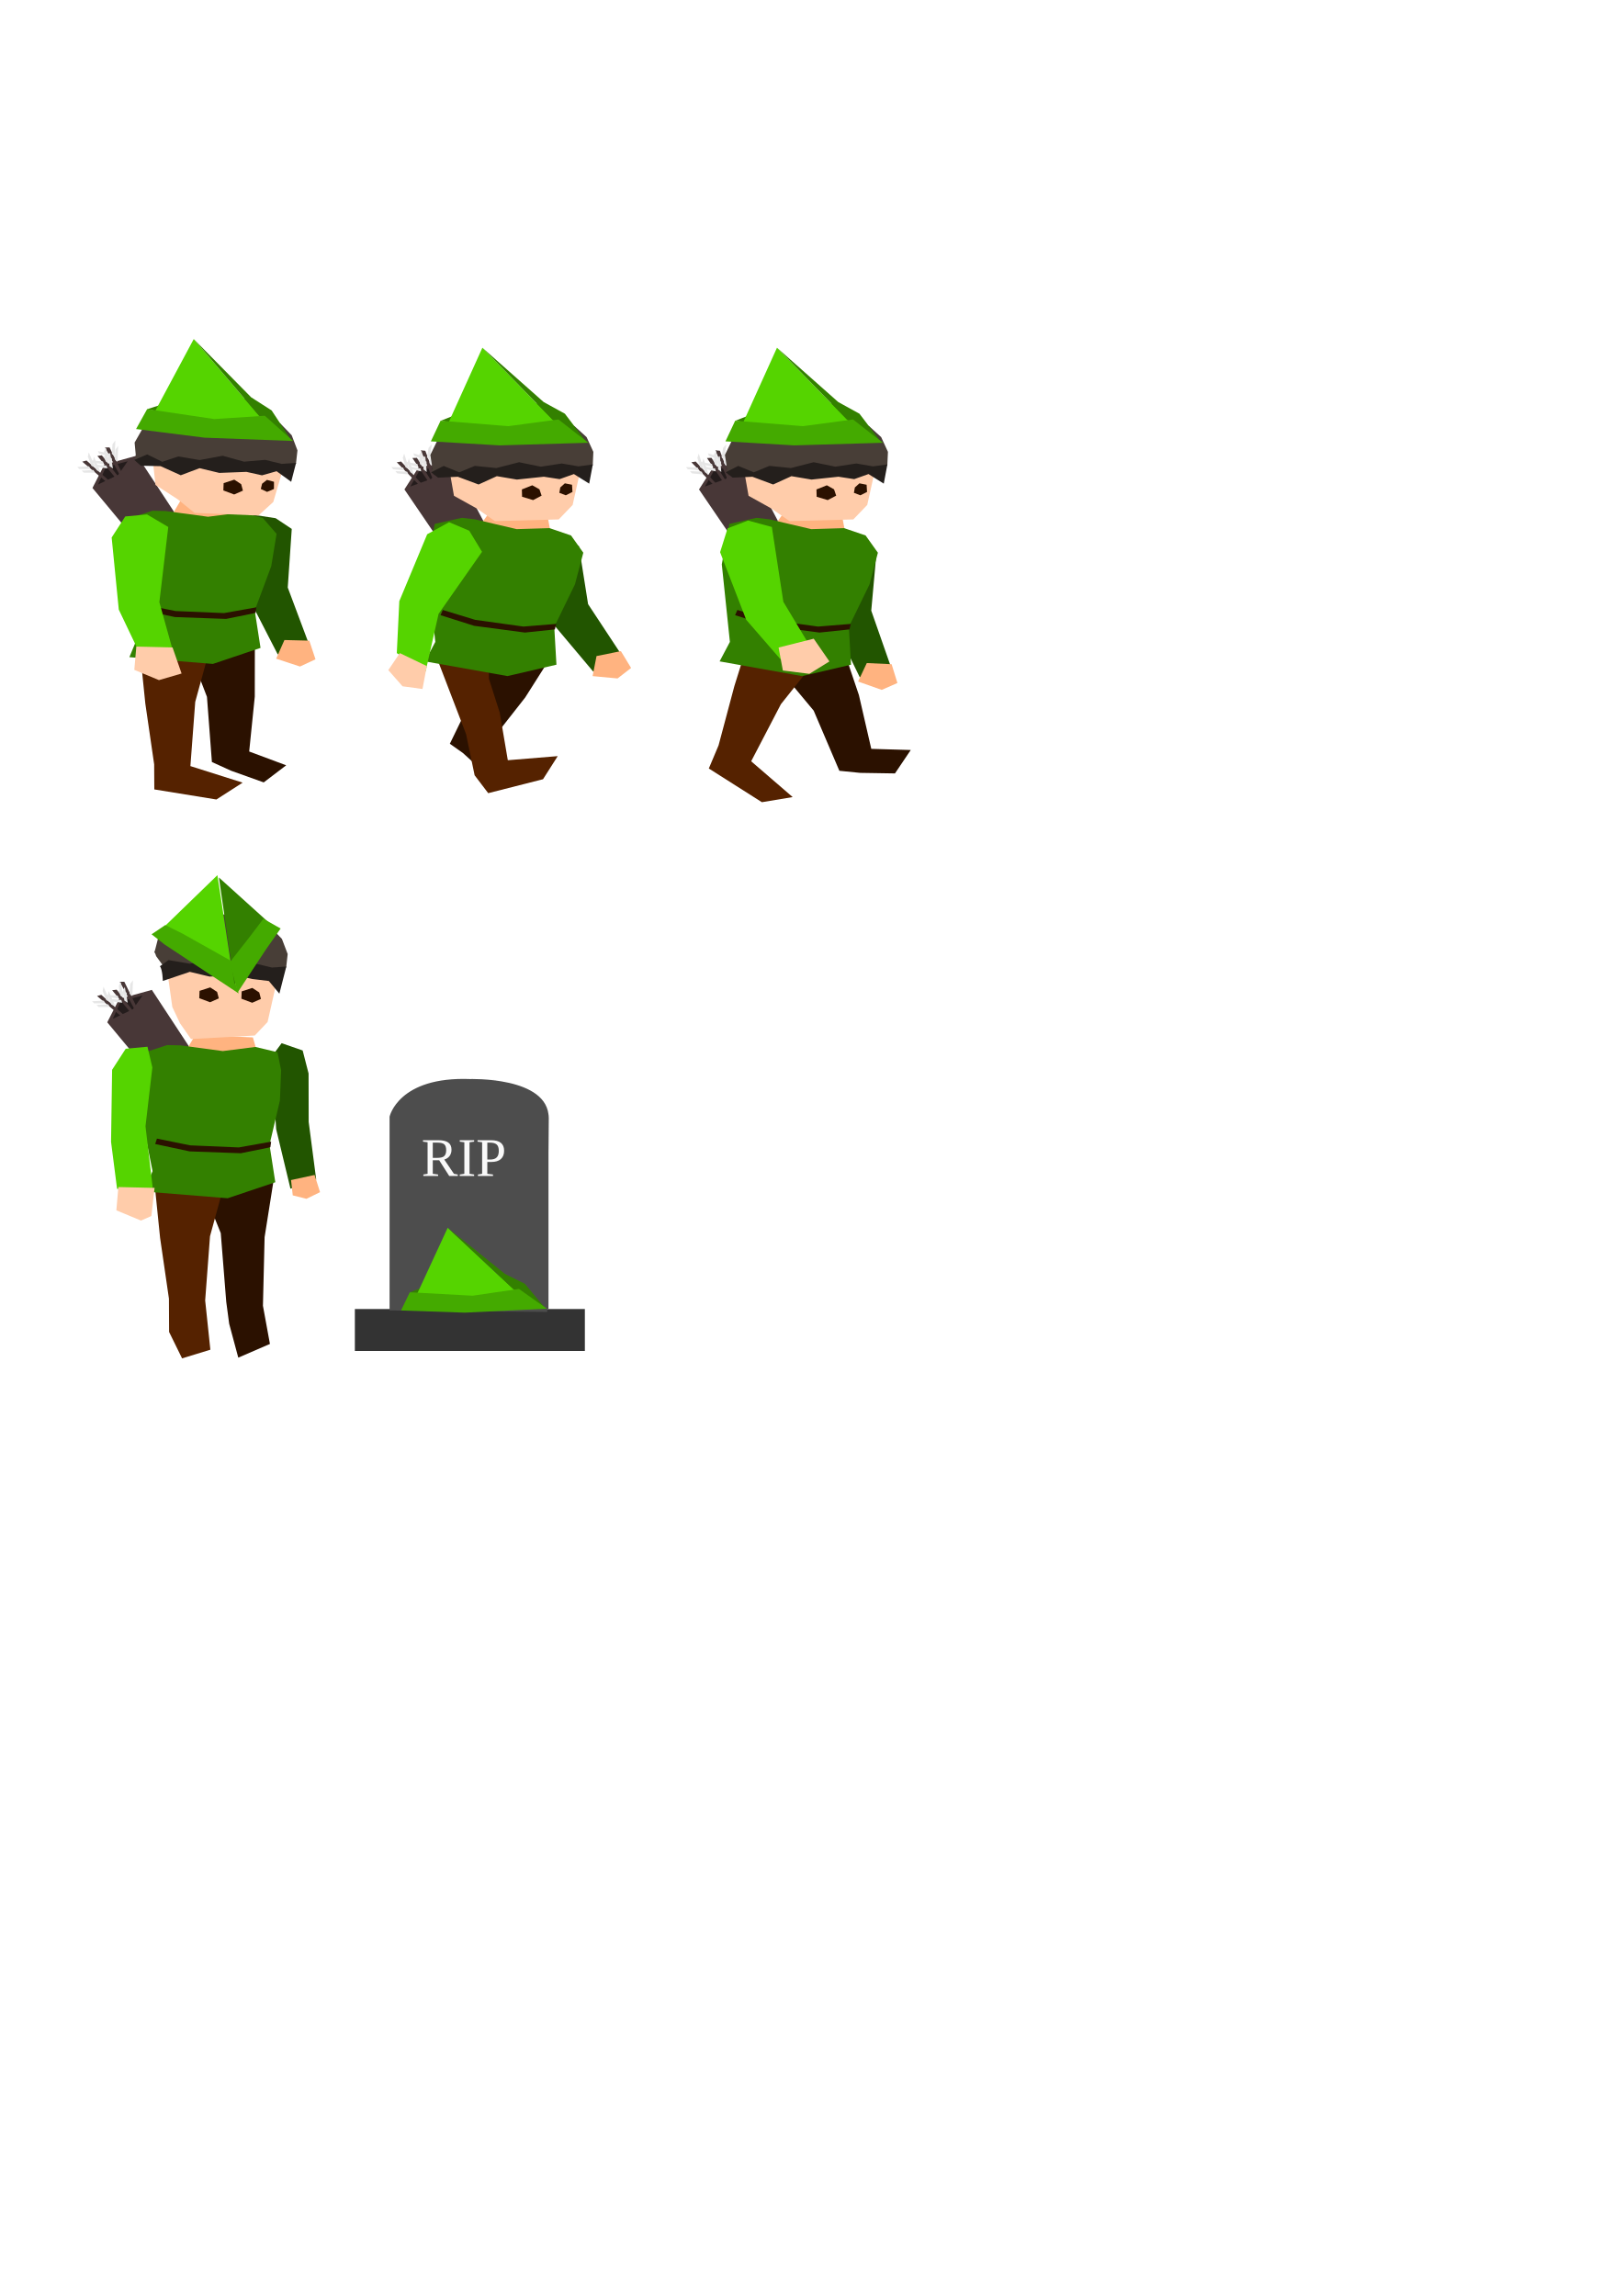
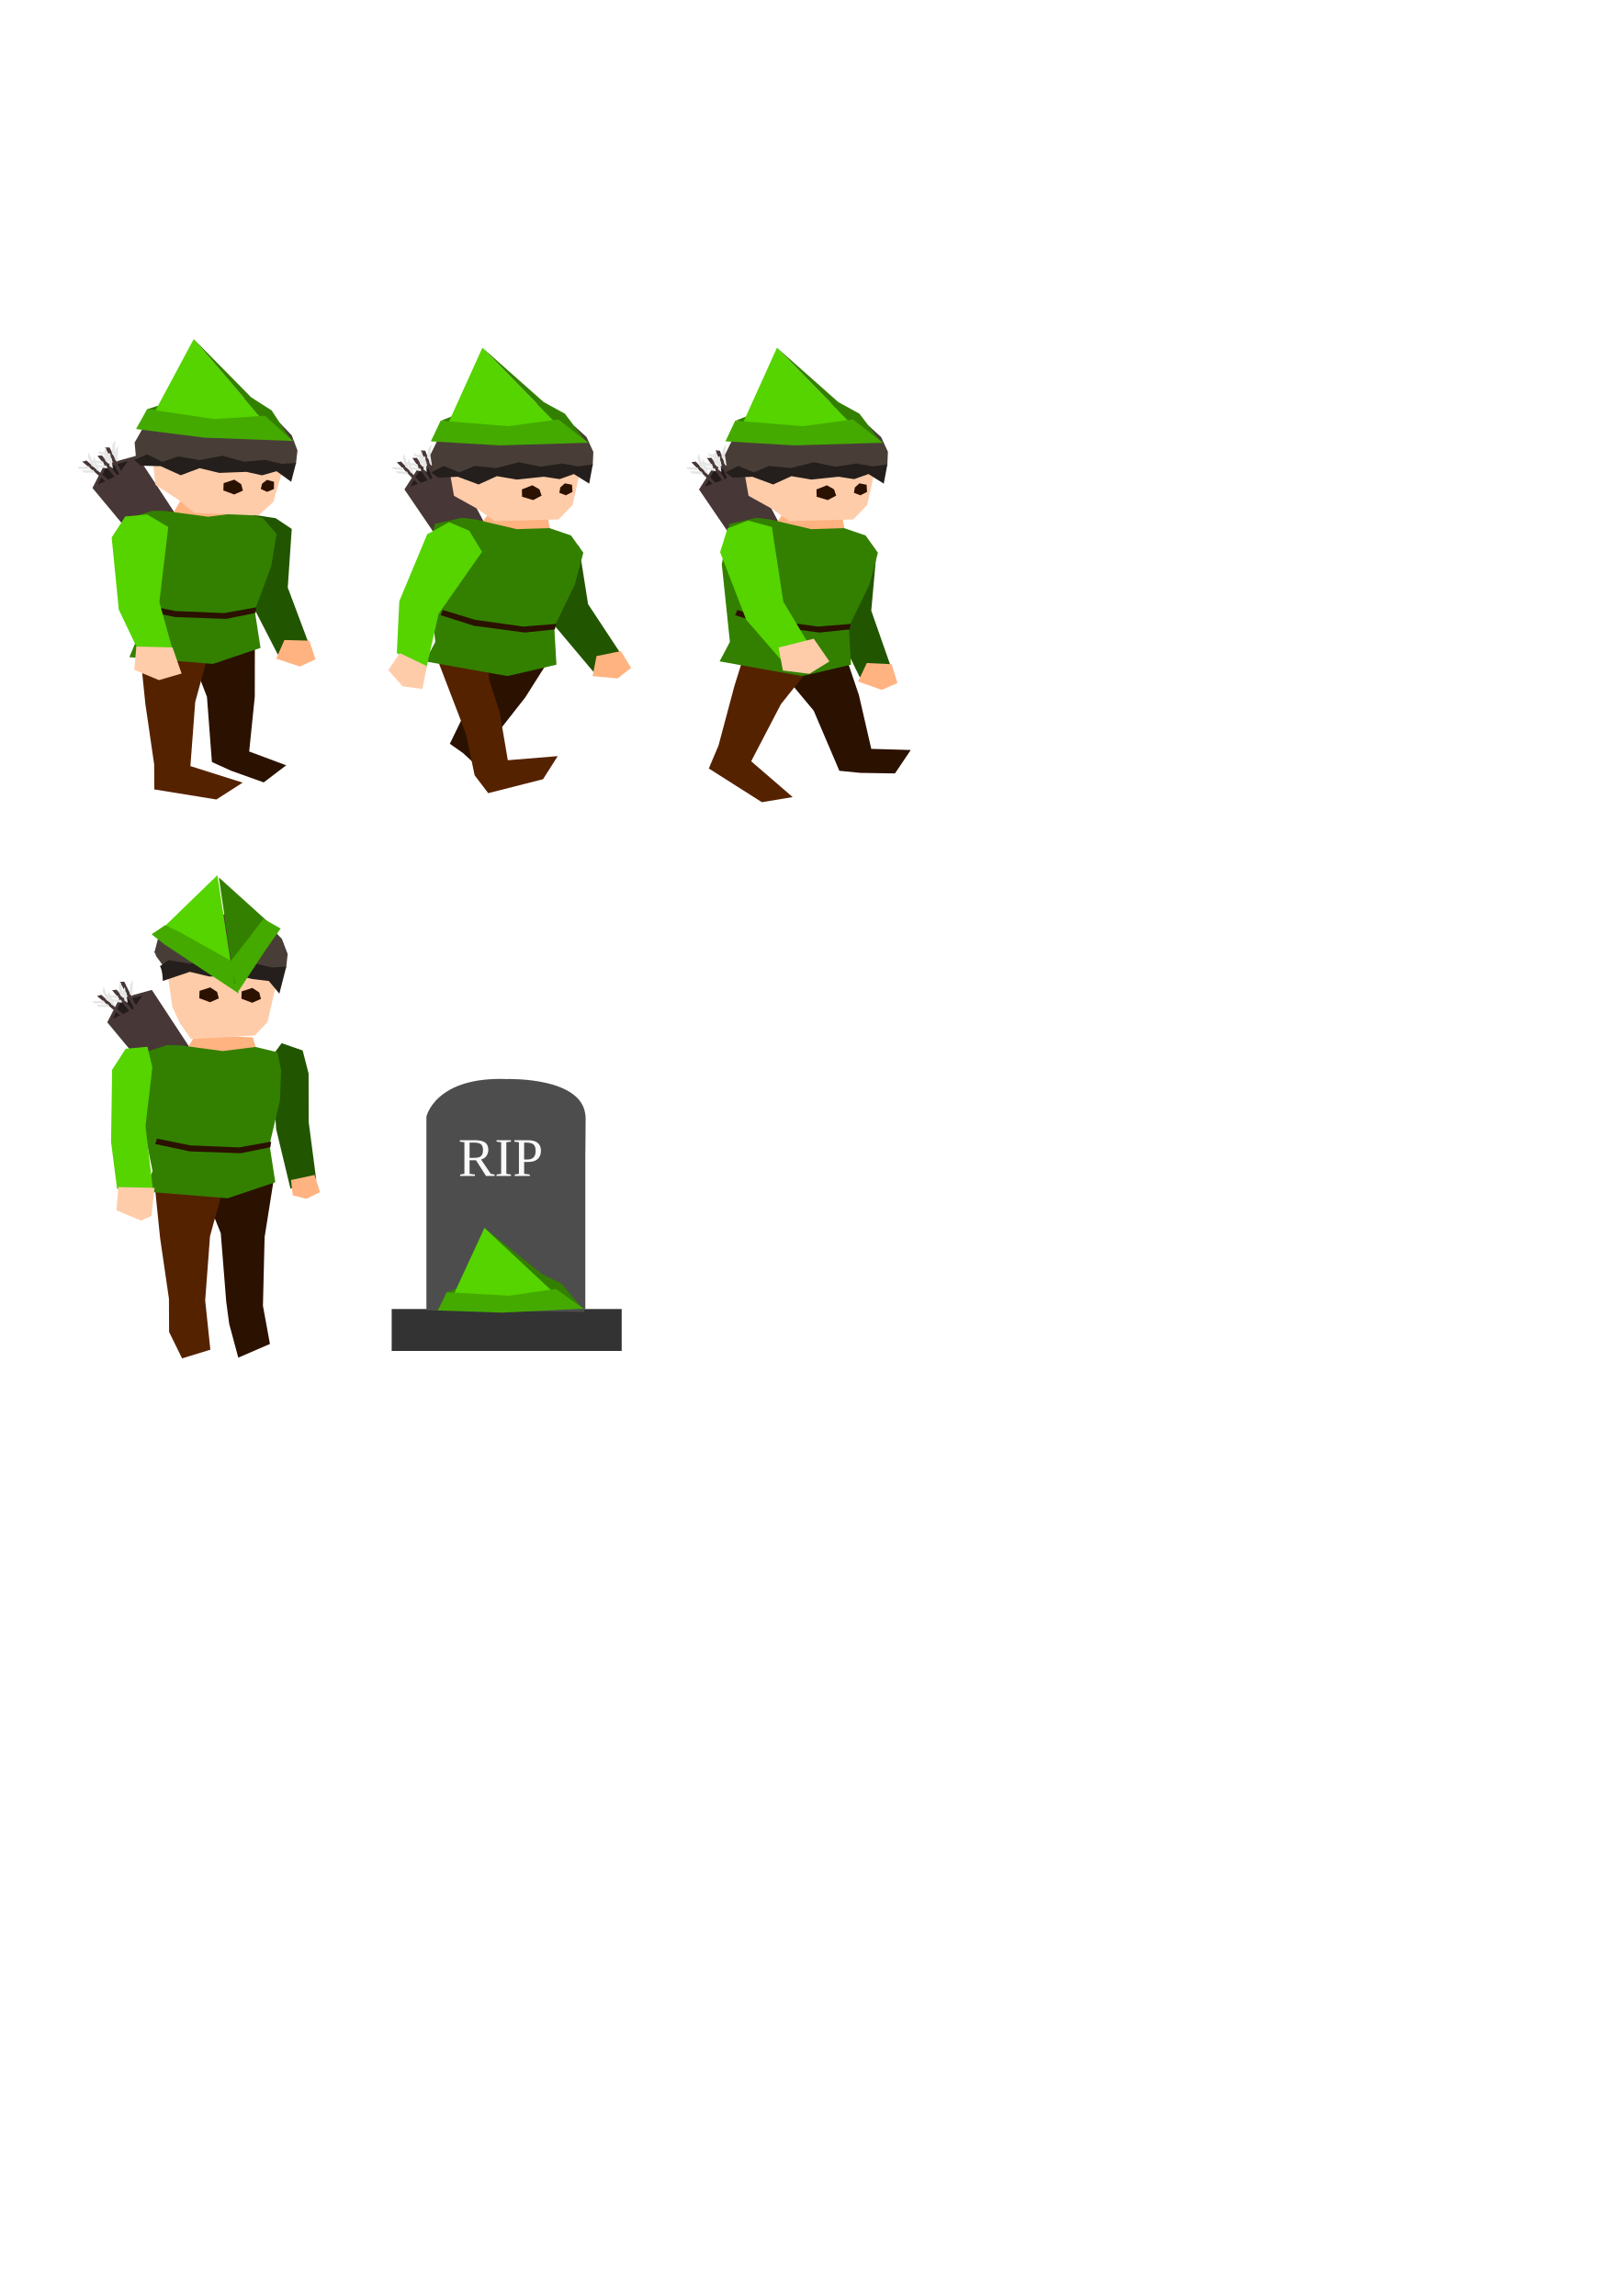
<svg xmlns="http://www.w3.org/2000/svg" width="210mm" height="297mm" viewBox="0 0 210 297" version="1.1" id="svg1">
  <defs id="defs1">
    <rect x="246.899" y="118.929" width="18.778" height="47.293" id="rect21" />
  </defs>
  <g id="layer5" transform="matrix(0.9848077,-0.132193,0.1736482,0.7497037,24.42677,36.00826)" style="fill:#ffe6d5">
    <g id="layer12" transform="rotate(10,75.85086,-134.032)" style="fill:#ffe6d5">
      <path style="fill:#483737;stroke-width:0.265" d="m 11.959,46.752 1.546,-3.972 4.221,-1.537 15.304,30.597 -1.01,1.764 -3.211,-0.227" id="path8" />
      <path style="fill:#241c1c;stroke-width:0.265" d="m 13.706,43.174 -1.026,2.988 2.616,-1.65 1.214,-2.295" id="path9" />
    </g>
    <g id="layer6" transform="rotate(-10,79.30337,257.4015)">
      <path style="fill:#483737;stroke-width:0.265" d="m 22.292,14.695 2.277,5.595 0.293,-0.26 -1.984,-5.335" id="path10" />
      <path style="fill:#e6e6e6;stroke-width:0.221" d="m 23.262,14.142 -0.091,1.626 0.364,0.455 0.091,-2.732" id="path11" />
      <path style="fill:#e6e6e6;stroke-width:0.221" d="m 23.635,15.066 -0.091,1.626 0.364,0.455 0.091,-2.732" id="path11-5" />
      <path style="fill:#e6e6e6;stroke-width:0.224" d="m 22.845,15.733 0.033,0.49 -1.366,-0.49 -0.13,-0.42" id="path12" />
      <path style="fill:#e6e6e6;stroke-width:0.224" d="m 23.171,16.516 0.033,0.49 -1.366,-0.49 -0.13,-0.42" id="path12-1" />
    </g>
    <g id="layer6-2" transform="rotate(10,101.6082,11.78154)">
      <path style="fill:#483737;stroke-width:0.265" d="m -11.345,46.556 2.277,5.595 0.293,-0.26 -1.984,-5.335" id="path10-3" />
      <path style="fill:#e6e6e6;stroke-width:0.221" d="m -10.376,46.003 -0.091,1.626 0.364,0.455 0.091,-2.732" id="path11-2" />
      <path style="fill:#e6e6e6;stroke-width:0.221" d="m -10.002,46.927 -0.091,1.626 0.364,0.455 0.091,-2.732" id="path11-5-2" />
      <path style="fill:#e6e6e6;stroke-width:0.224" d="m -10.792,47.595 0.033,0.49 -1.366,-0.49 -0.13,-0.42" id="path12-16" />
      <path style="fill:#e6e6e6;stroke-width:0.224" d="m -10.466,48.378 0.033,0.49 -1.366,-0.49 -0.13,-0.42" id="path12-1-8" />
    </g>
    <g id="layer6-2-1" transform="translate(-9.488648,-5.120623)">
      <path style="fill:#483737;stroke-width:0.265" d="m -7.403,32.781 2.277,5.595 0.293,-0.26 -1.984,-5.335" id="path10-3-8" />
      <path style="fill:#e6e6e6;stroke-width:0.221" d="m -6.434,32.228 -0.091,1.626 0.364,0.455 0.091,-2.732" id="path11-2-9" />
      <path style="fill:#e6e6e6;stroke-width:0.221" d="m -6.06,33.152 -0.091,1.626 0.364,0.455 0.091,-2.732" id="path11-5-2-2" />
      <path style="fill:#e6e6e6;stroke-width:0.224" d="m -6.85,33.819 0.033,0.49 -1.366,-0.49 -0.13,-0.42" id="path12-16-7" />
      <path style="fill:#e6e6e6;stroke-width:0.224" d="m -6.524,34.603 0.033,0.49 -1.366,-0.49 -0.13,-0.42" id="path12-1-8-9" />
    </g>
  </g>
  <g id="layer3" style="fill:#ffe6d5" transform="matrix(1,0,0,0.694527,0,35.2284)">
    <path style="fill:#2b1100;fill-opacity:1;stroke-width:0.34" d="m 22.959,64.793 3.807,14.268 0.64,12.141 2.461,1.613 4.24,2.184 2.908,-3.185 -4.787,-2.569 0.724,-10.229 0.01,-9.441" id="path28-9" />
    <path style="fill:#552200;fill-opacity:1;stroke-width:0.331" d="m 17.975,68.728 0.819,11.574 1.144,11.331 0.02,4.673 8.029,1.875 3.394,-3.137 -6.756,-3.081 0.625,-11.957 2.046,-10.758" id="path28" />
  </g>
  <g id="layer2" style="fill:#ffe6d5" transform="matrix(0.8700676,0,0,0.6101916,13.75449,40.00578)">
    <path style="fill:#ffb380;fill-opacity:1;stroke-width:0.257" d="m 11.045,40.524 -2.37,5.696 1.214,5.525 8.619,-0.444 2.325,-4.02 -1.248,-6.199" id="path25" />
    <g id="layer11" style="fill:#ffe6d5">
      <path style="fill:#225500;fill-opacity:1;stroke-width:0.384" d="m 27.56,46.563 -0.594,12.426 3.551,13.518 -5.043,0.65 -4.864,-13.497 -0.691,-15.321 2.113,-0.73 3.127,0.678" id="path27-7-5" />
      <path style="fill:#ffb380;stroke-width:0.285" d="m 26.473,70.118 3.693,0.128 0.923,3.958 -2.308,1.532 -3.539,-1.66" id="path1-8" />
    </g>
    <path style="fill:#338000;fill-opacity:1;stroke-width:0.265" d="m 19.962,43.107 3.279,1.115 2.063,3.389 -0.79,6.85 -2.457,9.39 0.861,7.937 -7.081,3.393 -12.412,-1.43 1.247,-4.316 -2.302,-16.214 0.541,-8.68 3.937,-1.831 1.955,0.059 6.307,1.215 z" id="path26" />
    <path style="fill:#2b1100;stroke-width:0.303" d="m 22.298,63.186 -4.804,1.222 -7.235,-0.438 -4.935,-1.432 -0.262,1.148 5.129,1.563 7.607,0.393 4.388,-1.271" id="path13" />
    <g id="layer10" transform="matrix(1.149336,0,0,1.138211,-15.80853,-7.829305)">
      <path style="fill:#55d400;fill-opacity:1;stroke-width:0.398" d="m 21.762,47.428 -1.15,14.001 2.047,10.593 -4.401,-0.462 -2.895,-8.746 -0.921,-13.43 1.758,-3.915 2.817,-0.377" id="path27-7" />
      <path style="fill:#ffccaa;stroke-width:0.356" d="m 17.631,69.702 4.684,0.157 1.171,4.859 -2.928,1.23 -3.188,-1.907" id="path1" />
    </g>
  </g>
  <g id="layer1" style="display:inline;fill:#ffe6d5" transform="matrix(1,0,0,0.694527,0,35.2284)">
    <path style="fill:#ffccaa;fill-opacity:1;stroke-width:0.238" d="m 19.605,32.904 14.048,-2.549 3.208,4.983 -1.517,7.434 -1.921,2.519 -8.252,-0.486 -2.217,-2.563 -2.845,-2.649 z" id="path22" />
    <g id="layer8" style="display:inline">
      <path style="display:inline;fill:#483e37;fill-opacity:1;stroke-width:0.302" d="m 17.41,31.704 0.143,2.244 -0.063,1.129 3.311,0.842 2.624,-0.429 2.527,0.486 3.129,-0.138 2.542,0.183 2.544,-0.468 1.901,0.263 2.21,-0.16 0.194,-2.497 -0.746,-2.822 -1.463,-2.185 -1.706,-1.001 -2.067,-1.041 -2.83,-0.388 -2.55,0.027 -2.814,-0.449 -4.069,0.917 -1.499,2.154" id="path24" />
      <path style="display:inline;fill:#241f1c;stroke-width:0.257" d="m 19.039,33.909 -1.675,1.024 0.849,1.085 2.559,0.081 2.608,1.694 2.431,-1.317 2.556,0.88 3.506,-0.194 2.013,0.646 1.887,-0.765 1.887,1.97 0.633,-3.526 -1.87,0.185 -2.127,-0.745 -2.733,0.335 -2.762,-1.102 -2.985,0.799 -2.76,-0.671 -2.071,0.999" id="path2" />
    </g>
    <g id="layer9">
      <path style="display:inline;fill:#2b1100;stroke-width:0.425" d="m 28.924,39.256 1.378,-0.643 0.891,0.839 0.223,1.205 -1.132,0.719 -1.397,-0.755" id="path14" />
      <path style="display:inline;fill:#2b1100;stroke-width:0.346" d="m 35.437,39.01 -0.912,-0.354 -0.626,0.709 -0.17,0.984 0.813,0.541 0.888,-0.538" id="path14-1" />
    </g>
  </g>
  <g id="layer4" transform="matrix(0.8661781,0,0,0.9343681,16.21013,23.64529)" style="display:inline">
    <path style="fill:#338000;stroke-width:0.265" d="m 3.25,31.346 2.098,-0.625 13.551,-0.956 2.944,1.748 2.944,4.14 -12.707,-2.683 z" id="path6" />
    <path style="display:inline;fill:#55d400;stroke-width:0.294" d="m 10.214,21.635 11.175,12.158 -18.223,0.041" id="path4" />
    <path style="display:inline;fill:#44aa00;stroke-width:0.265" d="m 3.258,31.329 -1.656,2.76 10.213,1.196 13.249,0.46 -1.472,-1.196 -2.76,-2.3 -7.545,0.46 z" id="path5" />
    <path style="display:inline;fill:#338000;stroke-width:0.265" d="m 19.107,29.995 -8.894,-8.362 9.808,10.67 z" id="path7" />
  </g>
  <g id="layer7" transform="translate(0.5291666,0.5291666)">
    <path style="display:inline;fill:#225500;fill-opacity:1;stroke-width:0.28" d="m 74.346,70.114 1.184,7.507 4.848,7.354 -4.19,1.363 -5.959,-7.087 -2.666,-8.981 1.693,-0.843 2.744,-0.202" id="path27-7-5-8" />
    <path style="display:inline;fill:#483737;stroke-width:0.231" d="m 51.778,62.783 1.828,-2.862 4.314,-0.761 13.008,24.649 -1.134,1.24 -3.18,-0.479" id="path8-8" />
    <path style="display:inline;fill:#241c1c;stroke-width:0.231" d="m 53.777,60.239 -1.238,2.167 2.724,-1.001 1.375,-1.623" id="path9-8" />
    <path style="display:inline;fill:#483737;stroke-width:0.231" d="m 50.789,59.271 3.709,3.782 0.21,-0.243 -3.357,-3.637" id="path10-2" />
    <path style="display:inline;fill:#e6e6e6;stroke-width:0.193" d="m 51.569,58.695 0.355,1.227 0.474,0.277 -0.656,-2.051" id="path11-4" />
    <path style="display:inline;fill:#e6e6e6;stroke-width:0.193" d="m 52.179,59.32 0.355,1.227 0.474,0.277 -0.656,-2.051" id="path11-5-5" />
    <path style="display:inline;fill:#e6e6e6;stroke-width:0.196" d="m 51.602,59.951 0.165,0.36 -1.445,-0.134 -0.239,-0.291" id="path12-5" />
    <path style="display:inline;fill:#e6e6e6;stroke-width:0.196" d="m 52.128,60.479 0.165,0.36 -1.445,-0.134 -0.239,-0.291" id="path12-1-1" />
    <path style="display:inline;fill:#483737;stroke-width:0.231" d="m 53.896,57.722 1.859,4.458 0.31,-0.169 -1.587,-4.232" id="path10-3-7" />
    <path style="display:inline;fill:#e6e6e6;stroke-width:0.193" d="m 54.901,57.396 -0.209,1.224 0.33,0.38 0.29,-2.062" id="path11-2-1" />
    <path style="display:inline;fill:#e6e6e6;stroke-width:0.193" d="m 55.206,58.131 -0.209,1.224 0.33,0.38 0.29,-2.062" id="path11-5-2-1" />
    <path style="display:inline;fill:#e6e6e6;stroke-width:0.196" d="m 54.371,58.562 -0.003,0.375 -1.324,-0.502 -0.099,-0.331" id="path12-16-5" />
    <path style="display:inline;fill:#e6e6e6;stroke-width:0.196" d="m 54.638,59.186 -0.003,0.375 -1.324,-0.502 -0.099,-0.331" id="path12-1-8-2" />
    <path style="display:inline;fill:#483737;stroke-width:0.231" d="m 52.807,58.719 2.827,4.183 0.264,-0.209 -2.51,-3.996" id="path10-3-8-7" />
    <path style="display:inline;fill:#e6e6e6;stroke-width:0.193" d="m 53.713,58.26 0.074,1.244 0.408,0.334 -0.186,-2.088" id="path11-2-9-6" />
    <path style="display:inline;fill:#e6e6e6;stroke-width:0.193" d="m 54.178,58.951 0.074,1.244 0.408,0.334 -0.186,-2.088" id="path11-5-2-2-1" />
    <path style="display:inline;fill:#e6e6e6;stroke-width:0.196" d="m 53.461,59.49 0.082,0.373 -1.406,-0.323 -0.172,-0.316" id="path12-16-7-4" />
    <path style="display:inline;fill:#e6e6e6;stroke-width:0.196" d="m 53.863,60.075 0.082,0.373 -1.406,-0.323 -0.172,-0.316" id="path12-1-8-9-2" />
    <path style="display:inline;fill:#2b1100;fill-opacity:1;stroke-width:0.283" d="m 64.226,76.007 -2.076,10.411 -4.499,9.263 1.684,1.19 3.107,2.827 3.64,-0.317 -3.093,-4.066 4.407,-5.619 3.512,-5.538" id="path28-9-3" />
    <path style="display:inline;fill:#552200;fill-opacity:1;stroke-width:0.276" d="m 55.8,84.134 3.947,10.288 1.108,5.334 1.758,2.315 7.09,-1.804 1.901,-2.987 -6.456,0.529 -1.046,-6.162 -1.396,-4.378 -0.084,-4.43" id="path28-2" />
    <path style="display:inline;fill:#ffb380;fill-opacity:1;stroke-width:0.187" d="m 62.977,65.477 -2.385,3.263 0.73,3.457 7.49,0.447 2.249,-2.249 -0.719,-3.869" id="path25-2" />
    <path style="display:inline;fill:#338000;fill-opacity:1;stroke-width:0.193" d="m 70.549,67.787 2.775,0.95 1.589,2.23 -1.083,4.095 -2.675,5.499 0.283,4.892 -6.331,1.472 -10.667,-1.901 1.331,-2.518 -1.047,-10.04 0.975,-5.227 3.517,-0.784 1.689,0.198 5.391,1.263 z" id="path26-1" />
    <path style="display:inline;fill:#2b1100;stroke-width:0.22" d="m 71.401,80.177 -4.232,0.343 -6.241,-0.868 -4.19,-1.28 -0.294,0.675 4.351,1.376 6.565,0.872 3.875,-0.407" id="path13-6" />
    <path style="display:inline;fill:#ffb380;stroke-width:0.208" d="m 76.622,84.337 3.15,-0.639 1.321,2.176 -1.75,1.358 -3.228,-0.302" id="path1-8-5" />
    <path style="display:inline;fill:#55d400;fill-opacity:1;stroke-width:0.332" d="m 61.812,70.851 -5.616,8.021 -1.68,7.449 -3.725,-2.366 0.325,-6.721 3.604,-8.653 2.836,-1.563 2.605,1.103" id="path27-7-7" />
    <path style="display:inline;fill:#ffccaa;stroke-width:0.252" d="m 51.18,83.954 3.495,1.678 -0.562,2.963 -2.58,-0.348 -1.842,-2.092" id="path1-6" />
    <path style="display:inline;fill:#ffccaa;fill-opacity:1;stroke-width:0.198" d="m 57.373,59.006 13.897,-2.708 3.432,3.238 -1.168,5.253 -1.8,1.874 -8.256,0.216 -2.332,-1.627 -2.961,-1.645 z" id="path22-1" />
    <path style="display:inline;fill:#483e37;fill-opacity:1;stroke-width:0.252" d="m 55.127,58.322 0.247,1.545 -0.011,0.787 3.343,0.362 2.599,-0.473 2.544,0.168 3.116,-0.305 2.545,-0.043 2.517,-0.495 1.909,0.055 2.198,-0.259 0.078,-1.744 -0.875,-1.906 -1.561,-1.416 -1.749,-0.579 -2.111,-0.583 -2.841,-0.08 -2.543,0.189 -2.829,-0.123 -4.017,0.908 -1.396,1.593" id="path24-8" />
    <path style="display:inline;fill:#241f1c;stroke-width:0.214" d="m 56.855,59.741 -1.624,0.822 0.898,0.695 2.557,-0.115 2.681,0.999 2.364,-1.075 2.591,0.439 3.489,-0.369 2.039,0.313 1.847,-0.657 1.975,1.238 0.468,-2.486 -1.857,0.254 -2.157,-0.373 -2.711,0.415 -2.807,-0.579 -2.941,0.754 -2.785,-0.28 -2.02,0.831" id="path2-9" />
    <path style="display:inline;fill:#2b1100;stroke-width:0.354" d="m 66.967,62.783 1.345,-0.538 0.928,0.521 0.278,0.82 -1.096,0.574 -1.429,-0.43" id="path14-2" />
    <path style="display:inline;fill:#2b1100;stroke-width:0.289" d="m 73.454,62.176 -0.927,-0.184 -0.592,0.533 -0.124,0.694 0.837,0.321 0.861,-0.433" id="path14-1-7" />
    <path style="display:inline;fill:#338000;stroke-width:0.238" d="m 56.449,53.909 1.774,-0.704 11.652,-1.678 2.654,1.459 2.804,3.689 -11.15,-1.763 z" id="path6-9" />
    <path style="display:inline;fill:#55d400;stroke-width:0.265" d="m 61.859,44.452 10.42,10.685 -15.746,1.096" id="path4-5" />
    <path style="display:inline;fill:#44aa00;stroke-width:0.238" d="m 56.455,53.893 -1.258,2.669 8.901,0.522 11.479,-0.34 -1.347,-1.03 -2.53,-1.984 -6.491,0.867 z" id="path5-4" />
    <path style="display:inline;fill:#338000;stroke-width:0.238" d="M 70.068,51.729 61.858,44.45 l 9.144,9.378 z" id="path7-3" />
  </g>
  <g id="layer14">
    <path style="fill:#483737;stroke-width:0.231" d="m 13.871,132.241 1.546,-3.024 4.221,-1.17 15.304,23.293 -1.01,1.343 -3.211,-0.172" id="path8-1" />
    <path style="fill:#241c1c;stroke-width:0.231" d="m 15.618,129.517 -1.026,2.275 2.616,-1.256 1.214,-1.747" id="path9-84" />
    <path style="fill:#483737;stroke-width:0.231" d="m 12.551,128.84 4.053,3.41 0.186,-0.262 -3.689,-3.3" id="path10-9" />
    <path style="fill:#e6e6e6;stroke-width:0.193" d="m 13.273,128.192 0.471,1.187 0.498,0.231 -0.849,-1.978" id="path11-6" />
    <path style="fill:#e6e6e6;stroke-width:0.193" d="m 13.94,128.756 0.471,1.187 0.498,0.231 -0.849,-1.978" id="path11-5-3" />
    <path style="fill:#e6e6e6;stroke-width:0.196" d="m 13.426,129.439 0.198,0.342 -1.452,0.005 -0.266,-0.267" id="path12-7" />
    <path style="fill:#e6e6e6;stroke-width:0.196" d="m 13.999,129.914 0.198,0.342 -1.452,0.005 -0.266,-0.267" id="path12-1-88" />
    <path style="fill:#483737;stroke-width:0.231" d="m 15.496,127.001 2.277,4.259 0.293,-0.198 -1.984,-4.061" id="path10-3-2" />
    <path style="fill:#e6e6e6;stroke-width:0.193" d="m 16.839,127.283 -0.091,1.238 0.364,0.347 0.091,-2.08" id="path11-5-2-3" />
    <path style="fill:#e6e6e6;stroke-width:0.196" d="m 16.374,128.387 0.033,0.373 -1.366,-0.373 -0.13,-0.32" id="path12-1-8-8" />
    <path style="fill:#483737;stroke-width:0.231" d="m 14.507,128.097 3.214,3.894 0.243,-0.234 -2.881,-3.737" id="path10-3-8-4" />
    <path style="fill:#e6e6e6;stroke-width:0.193" d="m 15.365,127.554 0.193,1.231 0.438,0.293 -0.385,-2.061" id="path11-2-9-0" />
    <path style="fill:#e6e6e6;stroke-width:0.193" d="m 15.893,128.198 0.193,1.231 0.438,0.293 -0.385,-2.061" id="path11-5-2-2-7" />
    <path style="fill:#e6e6e6;stroke-width:0.196" d="m 15.231,128.802 0.117,0.363 -1.431,-0.187 -0.201,-0.298" id="path12-16-7-6" />
    <path style="fill:#e6e6e6;stroke-width:0.196" d="m 15.688,129.346 0.117,0.363 -1.431,-0.187 -0.201,-0.298" id="path12-1-8-9-3" />
    <path style="fill:#2b1100;fill-opacity:1;stroke-width:0.305" d="m 24.342,149.083 4.21,10.429 0.708,8.875 0.38,2.85 1.178,4.381 4.093,-1.771 -0.904,-4.941 0.215,-8.869 1.181,-7.458" id="path28-9-6" />
    <path style="fill:#552200;fill-opacity:1;stroke-width:0.276" d="m 19.886,152.081 0.819,8.039 1.144,7.869 0.02,4.304 1.679,3.419 3.659,-1.12 -0.671,-6.373 0.625,-8.304 2.046,-7.472" id="path28-1" />
    <path style="fill:#ffb380;fill-opacity:1;stroke-width:0.187" d="m 25.276,133.852 -2.062,3.476 1.057,3.371 7.499,-0.271 2.023,-2.453 -1.086,-3.782" id="path25-5" />
    <path style="fill:#225500;fill-opacity:1;stroke-width:0.28" d="m 39.91,138.86 0.013,6.259 0.973,7.455 -3.329,1.19 -1.851,-7.706 -0.601,-9.349 1.309,-1.768 2.72,0.943" id="path27-7-5-0" />
    <path style="fill:#338000;fill-opacity:1;stroke-width:0.193" d="m 33.034,135.428 2.853,0.68 0.472,2.333 -0.158,3.915 -1.344,5.73 0.749,4.843 -6.161,2.07 -10.8,-0.872 1.085,-2.634 -2.002,-9.894 0.471,-5.297 3.426,-1.117 1.701,0.036 5.487,0.741 z" id="path26-4" />
    <path style="fill:#2b1100;stroke-width:0.22" d="m 35.067,147.68 -4.18,0.746 -6.295,-0.268 -4.293,-0.874 -0.228,0.7 4.462,0.954 6.618,0.24 3.818,-0.776" id="path13-2" />
    <path style="fill:#ffb380;stroke-width:0.187" d="m 37.641,152.647 3.048,-0.659 0.704,2.224 -1.76,0.861 -1.771,-0.445" id="path1-8-9" />
    <path style="fill:#55d400;fill-opacity:1;stroke-width:0.332" d="m 19.705,138.081 -0.886,7.607 0.988,8.415 -4.665,-0.321 -0.779,-6.074 0.137,-9.328 1.758,-2.719 2.817,-0.262" id="path27-7-73" />
    <path style="fill:#ffccaa;stroke-width:0.296" d="m 15.309,153.551 4.684,0.109 -0.416,3.639 -1.34,0.59 -3.188,-1.325" id="path1-7" />
    <path style="display:inline;fill:#ffccaa;fill-opacity:1;stroke-width:0.198" d="m 21.517,124.818 11.666,-0.447 2.414,3.461 -0.988,4.369 -1.657,1.749 -8.252,0.456 -1.423,-2.044 -0.992,-2.104 z" id="path22-2" />
    <path style="display:inline;fill:#483e37;fill-opacity:1;stroke-width:0.252" d="m 20.115,122.663 c -0.256,1.049 -0.216,0.02 0.079,1.02 l 1.194,1.643 0.772,-0.298 2.527,0.338 3.129,-0.096 2.542,0.127 2.544,-0.325 1.901,0.183 2.21,-0.111 0.194,-1.734 -0.746,-1.96 -1.463,-1.518 -1.706,-0.695 -2.067,-0.723 -2.83,-0.27 -2.55,0.018 -2.285,0.746 -1.952,0.637 -0.97,0.967" id="path24-6" />
    <path style="display:inline;fill:#241f1c;stroke-width:0.214" d="m 20.686,124.988 c 0.343,0.439 0.372,1.904 0.372,1.904 l 3.489,-1.179 2.556,0.611 3.506,-0.135 2.013,0.449 2.152,0.262 1.358,1.633 0.898,-3.507 -1.87,0.129 -2.127,-0.517 -2.733,0.233 -2.762,-0.766 -2.985,0.555 -2.76,-0.466" id="path2-0" />
    <path style="display:inline;fill:#2b1100;stroke-width:0.354" d="m 25.809,128.172 1.378,-0.446 0.891,0.583 0.223,0.837 -1.132,0.499 -1.397,-0.524" id="path14-16" />
    <path style="display:inline;fill:#2b1100;stroke-width:0.354" d="m 31.258,128.24 1.378,-0.446 0.891,0.583 0.223,0.837 -1.132,0.499 -1.397,-0.524" id="path14-16-4" />
    <path style="display:inline;fill:#55d400;stroke-width:0.265" d="m 28.119,113.207 2.114,13.874 -9.963,-6.266" id="path4-54" />
    <path style="display:inline;fill:#44aa00;stroke-width:0.238" d="m 21.376,119.663 -1.772,1.193 1.685,1.32 9.58,6.332 -0.508,-1.618 -0.396,-2.55 -6.335,-3.559 z" id="path5-1" />
    <path style="display:inline;fill:#338000;stroke-width:0.238" d="m 35.905,120.367 -7.595,-6.861 2.007,13.791 z" id="path7-2-7" />
    <path style="display:inline;fill:#44aa00;stroke-width:0.238" d="m 36.295,120.108 -2.231,-1.257 -1.868,2.463 -2.474,3.157 1.008,3.912 3.626,-5.506 z" id="path5-1-9" />
  </g>
  <g id="layer15">
-     <rect style="fill:#333333;stroke-width:0.285" id="rect1-8" width="29.747" height="5.426" x="45.896" y="169.329" />
-     <path style="fill:#4d4d4d;stroke-width:0.265" d="m 50.386,169.516 v -25.07 c 0,0 1.123,-5.238 10.477,-4.864 9.354,0.374 -0.187,0 -0.187,0 0,0 10.302,-0.377 10.29,5.051 -0.013,5.61 -0.187,10.103 -0.187,10.103 l -10e-7,14.967 z" id="path3-8" />
-     <text xml:space="preserve" style="font-size:7.056px;text-align:start;writing-mode:lr-tb;direction:ltr;text-anchor:start;fill:#f9f9f9;stroke-width:0.265" x="54.502" y="152.117" id="text3-2">
-       <tspan id="tspan3-4" style="fill:#f9f9f9;stroke-width:0.265" x="54.502" y="152.117">RIP</tspan>
+     <rect style="fill:#333333;stroke-width:0.285" id="rect1-8" width="29.747" height="5.426" x="50.658" y="169.329" />
+     <path style="fill:#4d4d4d;stroke-width:0.265" d="m 55.148,169.516 v -25.07 c 0,0 1.123,-5.238 10.477,-4.864 9.354,0.374 -0.187,0 -0.187,0 0,0 10.302,-0.377 10.29,5.051 -0.013,5.61 -0.187,10.103 -0.187,10.103 l -10e-7,14.967 z" id="path3-8" />
+     <text xml:space="preserve" style="font-size:7.056px;text-align:start;writing-mode:lr-tb;direction:ltr;text-anchor:start;fill:#f9f9f9;stroke-width:0.265" x="59.264" y="152.117" id="text3-2">
+       <tspan id="tspan3-4" style="fill:#f9f9f9;stroke-width:0.265" x="59.264" y="152.117">RIP</tspan>
    </text>
-     <rect style="fill:#4d4d4d;stroke-width:0.265" id="rect3" width="3.742" height="25.07" x="67.197" y="144.245" />
+     <rect style="fill:#4d4d4d;stroke-width:0.265" id="rect3" width="3.742" height="25.07" x="71.959" y="144.245" />
    <g id="layer4-4" transform="matrix(0.7995586,-0.06728769,0.06835022,0.8121843,48.25697,141.9357)" style="display:inline">
-       <path style="fill:#338000;stroke-width:0.265" d="m 3.25,31.346 2.098,-0.625 13.551,-0.956 2.944,1.748 2.944,4.14 -12.707,-2.683 z" id="path6-2" />
-       <path style="display:inline;fill:#55d400;stroke-width:0.294" d="m 10.214,21.635 11.175,12.158 -18.223,0.041" id="path4-3" />
-       <path style="display:inline;fill:#44aa00;stroke-width:0.265" d="m 3.258,31.329 -1.656,2.76 10.213,1.196 13.249,0.46 -1.472,-1.196 -2.76,-2.3 -7.545,0.46 z" id="path5-2" />
-       <path style="display:inline;fill:#338000;stroke-width:0.265" d="m 19.107,29.995 -8.894,-8.362 9.808,10.67 z" id="path7-2" />
+       <path style="fill:#338000;stroke-width:0.265" d="m 9.164,31.836 2.098,-0.625 13.551,-0.956 2.944,1.748 2.944,4.14 -12.707,-2.683 z" id="path6-2" />
+       <path style="display:inline;fill:#55d400;stroke-width:0.294" d="m 16.129,22.125 11.175,12.158 -18.223,0.041" id="path4-3" />
+       <path style="display:inline;fill:#44aa00;stroke-width:0.265" d="m 9.173,31.819 -1.656,2.76 10.213,1.196 13.249,0.46 -1.472,-1.196 -2.76,-2.3 -7.545,0.46 z" id="path5-2" />
+       <path style="display:inline;fill:#338000;stroke-width:0.265" d="m 25.021,30.485 -8.894,-8.362 9.808,10.67 z" id="path7-2" />
    </g>
  </g>
  <g id="layer13">
    <path style="display:inline;fill:#225500;fill-opacity:1;stroke-width:0.28" d="m 113.366,71.421 -0.683,7.569 2.908,8.315 -4.395,0.3 -4.05,-8.327 -0.395,-9.36 1.848,-0.405 2.711,0.473" id="path27-7-5-8-7" />
    <path style="display:inline;fill:#483737;stroke-width:0.231" d="m 90.407,63.312 1.828,-2.862 4.314,-0.761 13.008,24.649 -1.134,1.24 -3.18,-0.479" id="path8-8-4" />
    <path style="display:inline;fill:#241c1c;stroke-width:0.231" d="m 92.407,60.768 -1.238,2.167 2.724,-1.001 1.375,-1.623" id="path9-8-2" />
    <path style="display:inline;fill:#483737;stroke-width:0.231" d="m 89.418,59.8 3.709,3.782 0.21,-0.243 -3.357,-3.637" id="path10-2-7" />
    <path style="display:inline;fill:#e6e6e6;stroke-width:0.193" d="m 90.198,59.224 0.355,1.227 0.474,0.277 -0.656,-2.051" id="path11-4-7" />
    <path style="display:inline;fill:#e6e6e6;stroke-width:0.193" d="m 90.808,59.849 0.355,1.227 0.474,0.277 -0.656,-2.051" id="path11-5-5-9" />
    <path style="display:inline;fill:#e6e6e6;stroke-width:0.196" d="m 90.232,60.48 0.165,0.36 -1.445,-0.134 -0.239,-0.291" id="path12-5-3" />
    <path style="display:inline;fill:#e6e6e6;stroke-width:0.196" d="m 90.757,61.008 0.165,0.36 -1.445,-0.134 -0.239,-0.291" id="path12-1-1-1" />
    <path style="display:inline;fill:#483737;stroke-width:0.231" d="m 92.525,58.251 1.859,4.458 0.31,-0.169 -1.587,-4.232" id="path10-3-7-9" />
    <path style="display:inline;fill:#e6e6e6;stroke-width:0.193" d="m 93.53,57.925 -0.209,1.224 0.33,0.38 0.29,-2.062" id="path11-2-1-8" />
    <path style="display:inline;fill:#e6e6e6;stroke-width:0.193" d="m 93.835,58.661 -0.209,1.224 0.33,0.38 0.29,-2.062" id="path11-5-2-1-6" />
    <path style="display:inline;fill:#e6e6e6;stroke-width:0.196" d="m 93,59.091 -0.003,0.375 -1.324,-0.502 -0.099,-0.331" id="path12-16-5-5" />
    <path style="display:inline;fill:#e6e6e6;stroke-width:0.196" d="m 93.267,59.715 -0.003,0.375 -1.324,-0.502 -0.099,-0.331" id="path12-1-8-2-0" />
    <path style="display:inline;fill:#483737;stroke-width:0.231" d="m 91.436,59.248 2.827,4.183 0.264,-0.209 -2.51,-3.996" id="path10-3-8-7-2" />
    <path style="display:inline;fill:#e6e6e6;stroke-width:0.193" d="m 92.342,58.79 0.074,1.244 0.408,0.334 -0.186,-2.088" id="path11-2-9-6-8" />
    <path style="display:inline;fill:#e6e6e6;stroke-width:0.193" d="m 92.807,59.48 0.074,1.244 0.408,0.334 -0.186,-2.088" id="path11-5-2-2-1-6" />
    <path style="display:inline;fill:#e6e6e6;stroke-width:0.196" d="m 92.09,60.019 0.082,0.373 -1.406,-0.323 -0.172,-0.316" id="path12-16-7-4-0" />
    <path style="display:inline;fill:#e6e6e6;stroke-width:0.196" d="m 92.493,60.604 0.082,0.373 -1.406,-0.323 -0.172,-0.316" id="path12-1-8-9-2-2" />
    <path style="display:inline;fill:#2b1100;fill-opacity:1;stroke-width:0.283" d="m 98.445,83.771 6.793,8.157 3.32,7.778 2.69,0.269 4.503,0.072 2.041,-3.03 -5.106,-0.149 -1.601,-6.959 -2.101,-6.212" id="path28-9-3-4" />
    <path style="display:inline;fill:#552200;fill-opacity:1;stroke-width:0.276" d="m 97.398,81.023 -2.415,7.711 -2.049,7.684 -1.26,2.991 6.866,4.36 3.978,-0.665 -5.366,-4.629 3.847,-7.386 4.825,-6.061" id="path28-2-8" />
    <path style="display:inline;fill:#ffb380;fill-opacity:1;stroke-width:0.187" d="m 101.606,66.006 -2.385,3.263 0.729,3.457 7.49,0.447 2.249,-2.249 -0.719,-3.869" id="path25-2-6" />
    <path style="display:inline;fill:#338000;fill-opacity:1;stroke-width:0.193" d="m 109.178,68.317 2.775,0.95 1.589,2.23 -1.083,4.095 -2.675,5.499 0.283,4.892 -6.331,1.472 -10.667,-1.901 1.331,-2.518 -1.047,-10.04 0.975,-5.227 3.517,-0.784 1.689,0.198 5.391,1.263 z" id="path26-1-5" />
    <path style="display:inline;fill:#2b1100;stroke-width:0.22" d="m 110.03,80.707 -4.232,0.343 -6.241,-0.868 -4.19,-1.28 -0.294,0.675 4.351,1.376 6.565,0.872 3.875,-0.407" id="path13-6-0" />
    <path style="display:inline;fill:#ffb380;stroke-width:0.208" d="m 112.105,85.77 3.211,0.149 0.75,2.432 -2.028,0.89 -3.056,-1.08" id="path1-8-5-9" />
    <path style="display:inline;fill:#55d400;fill-opacity:1;stroke-width:0.332" d="m 99.828,68.167 1.485,9.679 3.934,6.545 -4.327,0.864 -4.41,-5.082 -3.376,-8.744 0.969,-3.089 2.645,-1.004" id="path27-7-7-0" />
    <path style="display:inline;fill:#ffccaa;stroke-width:0.296" d="m 100.699,83.763 4.544,-1.144 2.029,2.94 -2.594,1.604 -3.426,-0.427" id="path1-6-0" />
    <path style="display:inline;fill:#ffccaa;fill-opacity:1;stroke-width:0.198" d="m 96.002,59.535 13.897,-2.708 3.432,3.238 -1.168,5.253 -1.8,1.874 -8.256,0.216 -2.332,-1.627 -2.961,-1.645 z" id="path22-1-6" />
    <path style="display:inline;fill:#483e37;fill-opacity:1;stroke-width:0.252" d="m 93.756,58.851 0.247,1.545 -0.011,0.787 3.343,0.362 2.599,-0.473 2.544,0.168 3.116,-0.305 2.545,-0.043 2.517,-0.495 1.909,0.055 2.198,-0.259 0.078,-1.744 -0.875,-1.906 -1.561,-1.416 -1.749,-0.579 -2.111,-0.583 -2.841,-0.08 -2.543,0.189 -2.829,-0.123 -4.017,0.908 -1.396,1.593" id="path24-8-1" />
    <path style="display:inline;fill:#241f1c;stroke-width:0.214" d="m 95.484,60.27 -1.624,0.822 0.898,0.695 2.557,-0.115 2.681,0.999 2.364,-1.075 2.591,0.439 3.489,-0.369 2.039,0.313 1.847,-0.657 1.975,1.238 0.468,-2.486 -1.857,0.254 -2.157,-0.373 -2.711,0.415 -2.807,-0.579 -2.941,0.754 -2.785,-0.28 -2.02,0.831" id="path2-9-3" />
    <path style="display:inline;fill:#2b1100;stroke-width:0.354" d="m 105.596,63.313 1.345,-0.538 0.928,0.521 0.278,0.82 -1.096,0.574 -1.429,-0.43" id="path14-2-8" />
    <path style="display:inline;fill:#2b1100;stroke-width:0.289" d="m 112.083,62.705 -0.927,-0.184 -0.592,0.533 -0.124,0.694 0.837,0.321 0.861,-0.433" id="path14-1-7-9" />
    <path style="display:inline;fill:#338000;stroke-width:0.238" d="m 95.078,54.439 1.774,-0.704 11.652,-1.678 2.654,1.459 2.804,3.689 -11.15,-1.763 z" id="path6-9-3" />
    <path style="display:inline;fill:#55d400;stroke-width:0.265" d="m 100.489,44.981 10.42,10.685 -15.746,1.096" id="path4-5-4" />
    <path style="display:inline;fill:#44aa00;stroke-width:0.238" d="m 95.084,54.422 -1.258,2.669 8.901,0.522 11.479,-0.34 -1.347,-1.03 -2.53,-1.984 -6.491,0.867 z" id="path5-4-4" />
    <path style="display:inline;fill:#338000;stroke-width:0.238" d="m 108.697,52.258 -8.21,-7.279 9.144,9.378 z" id="path7-3-6" />
  </g>
</svg>
